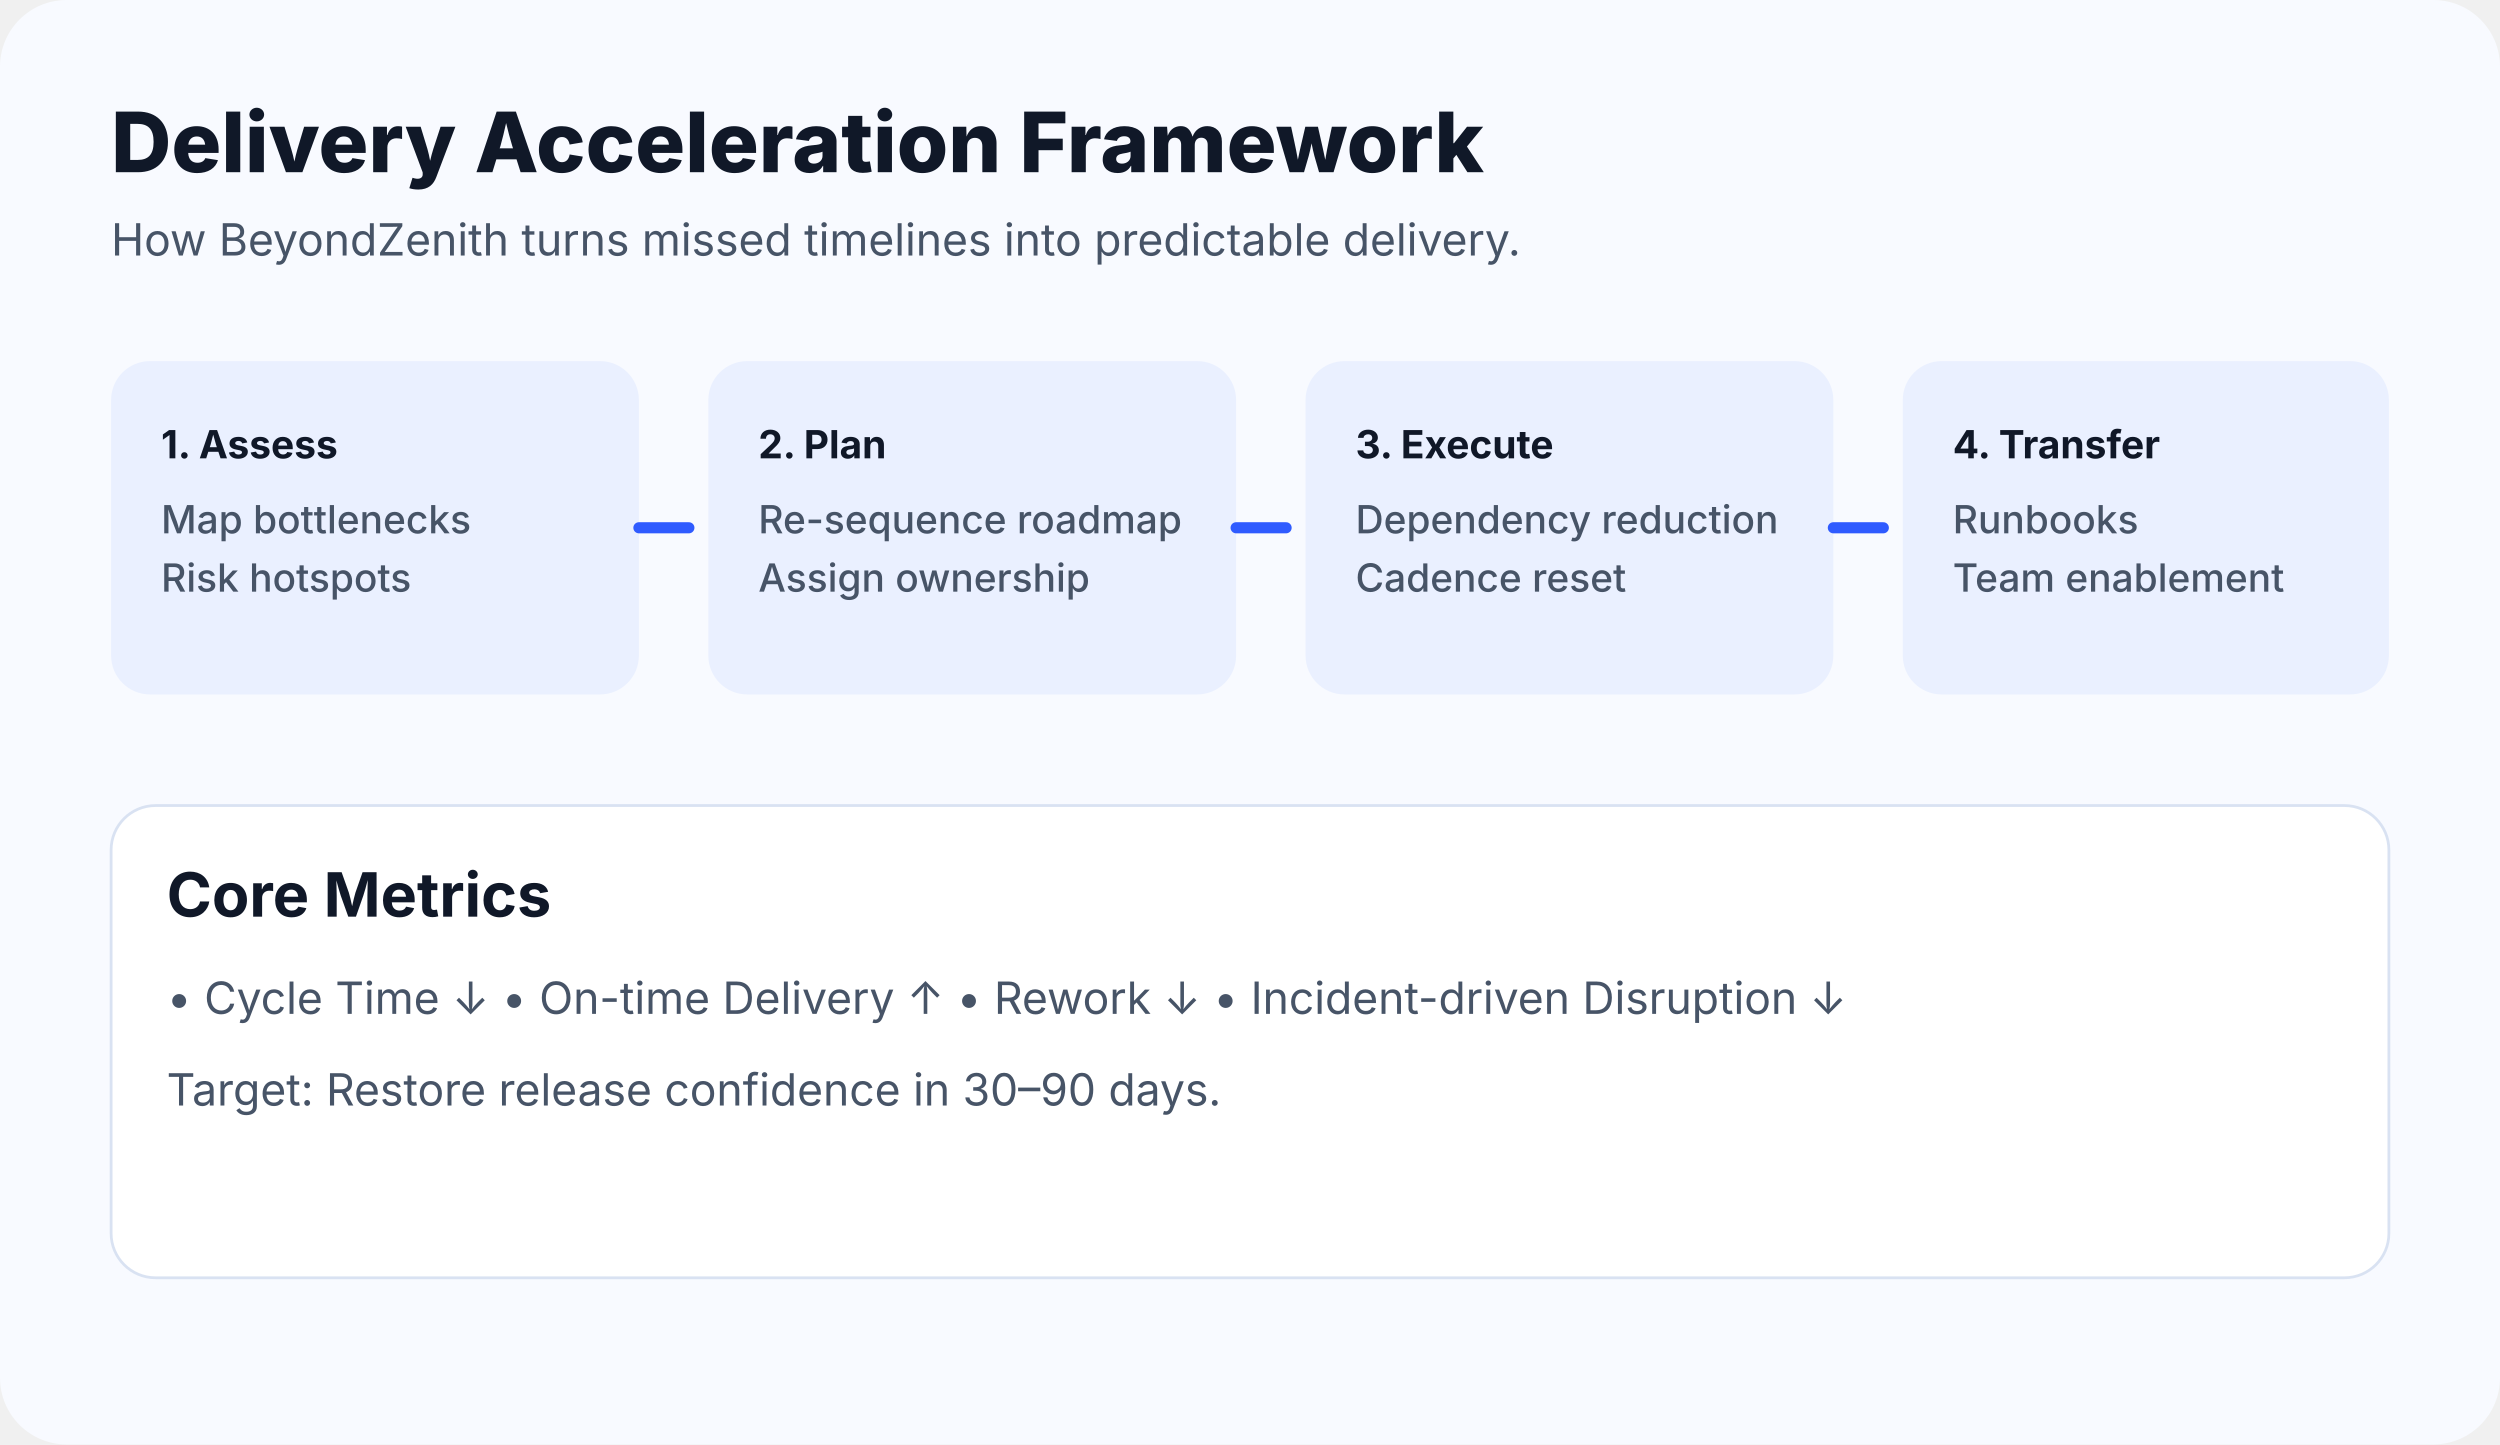
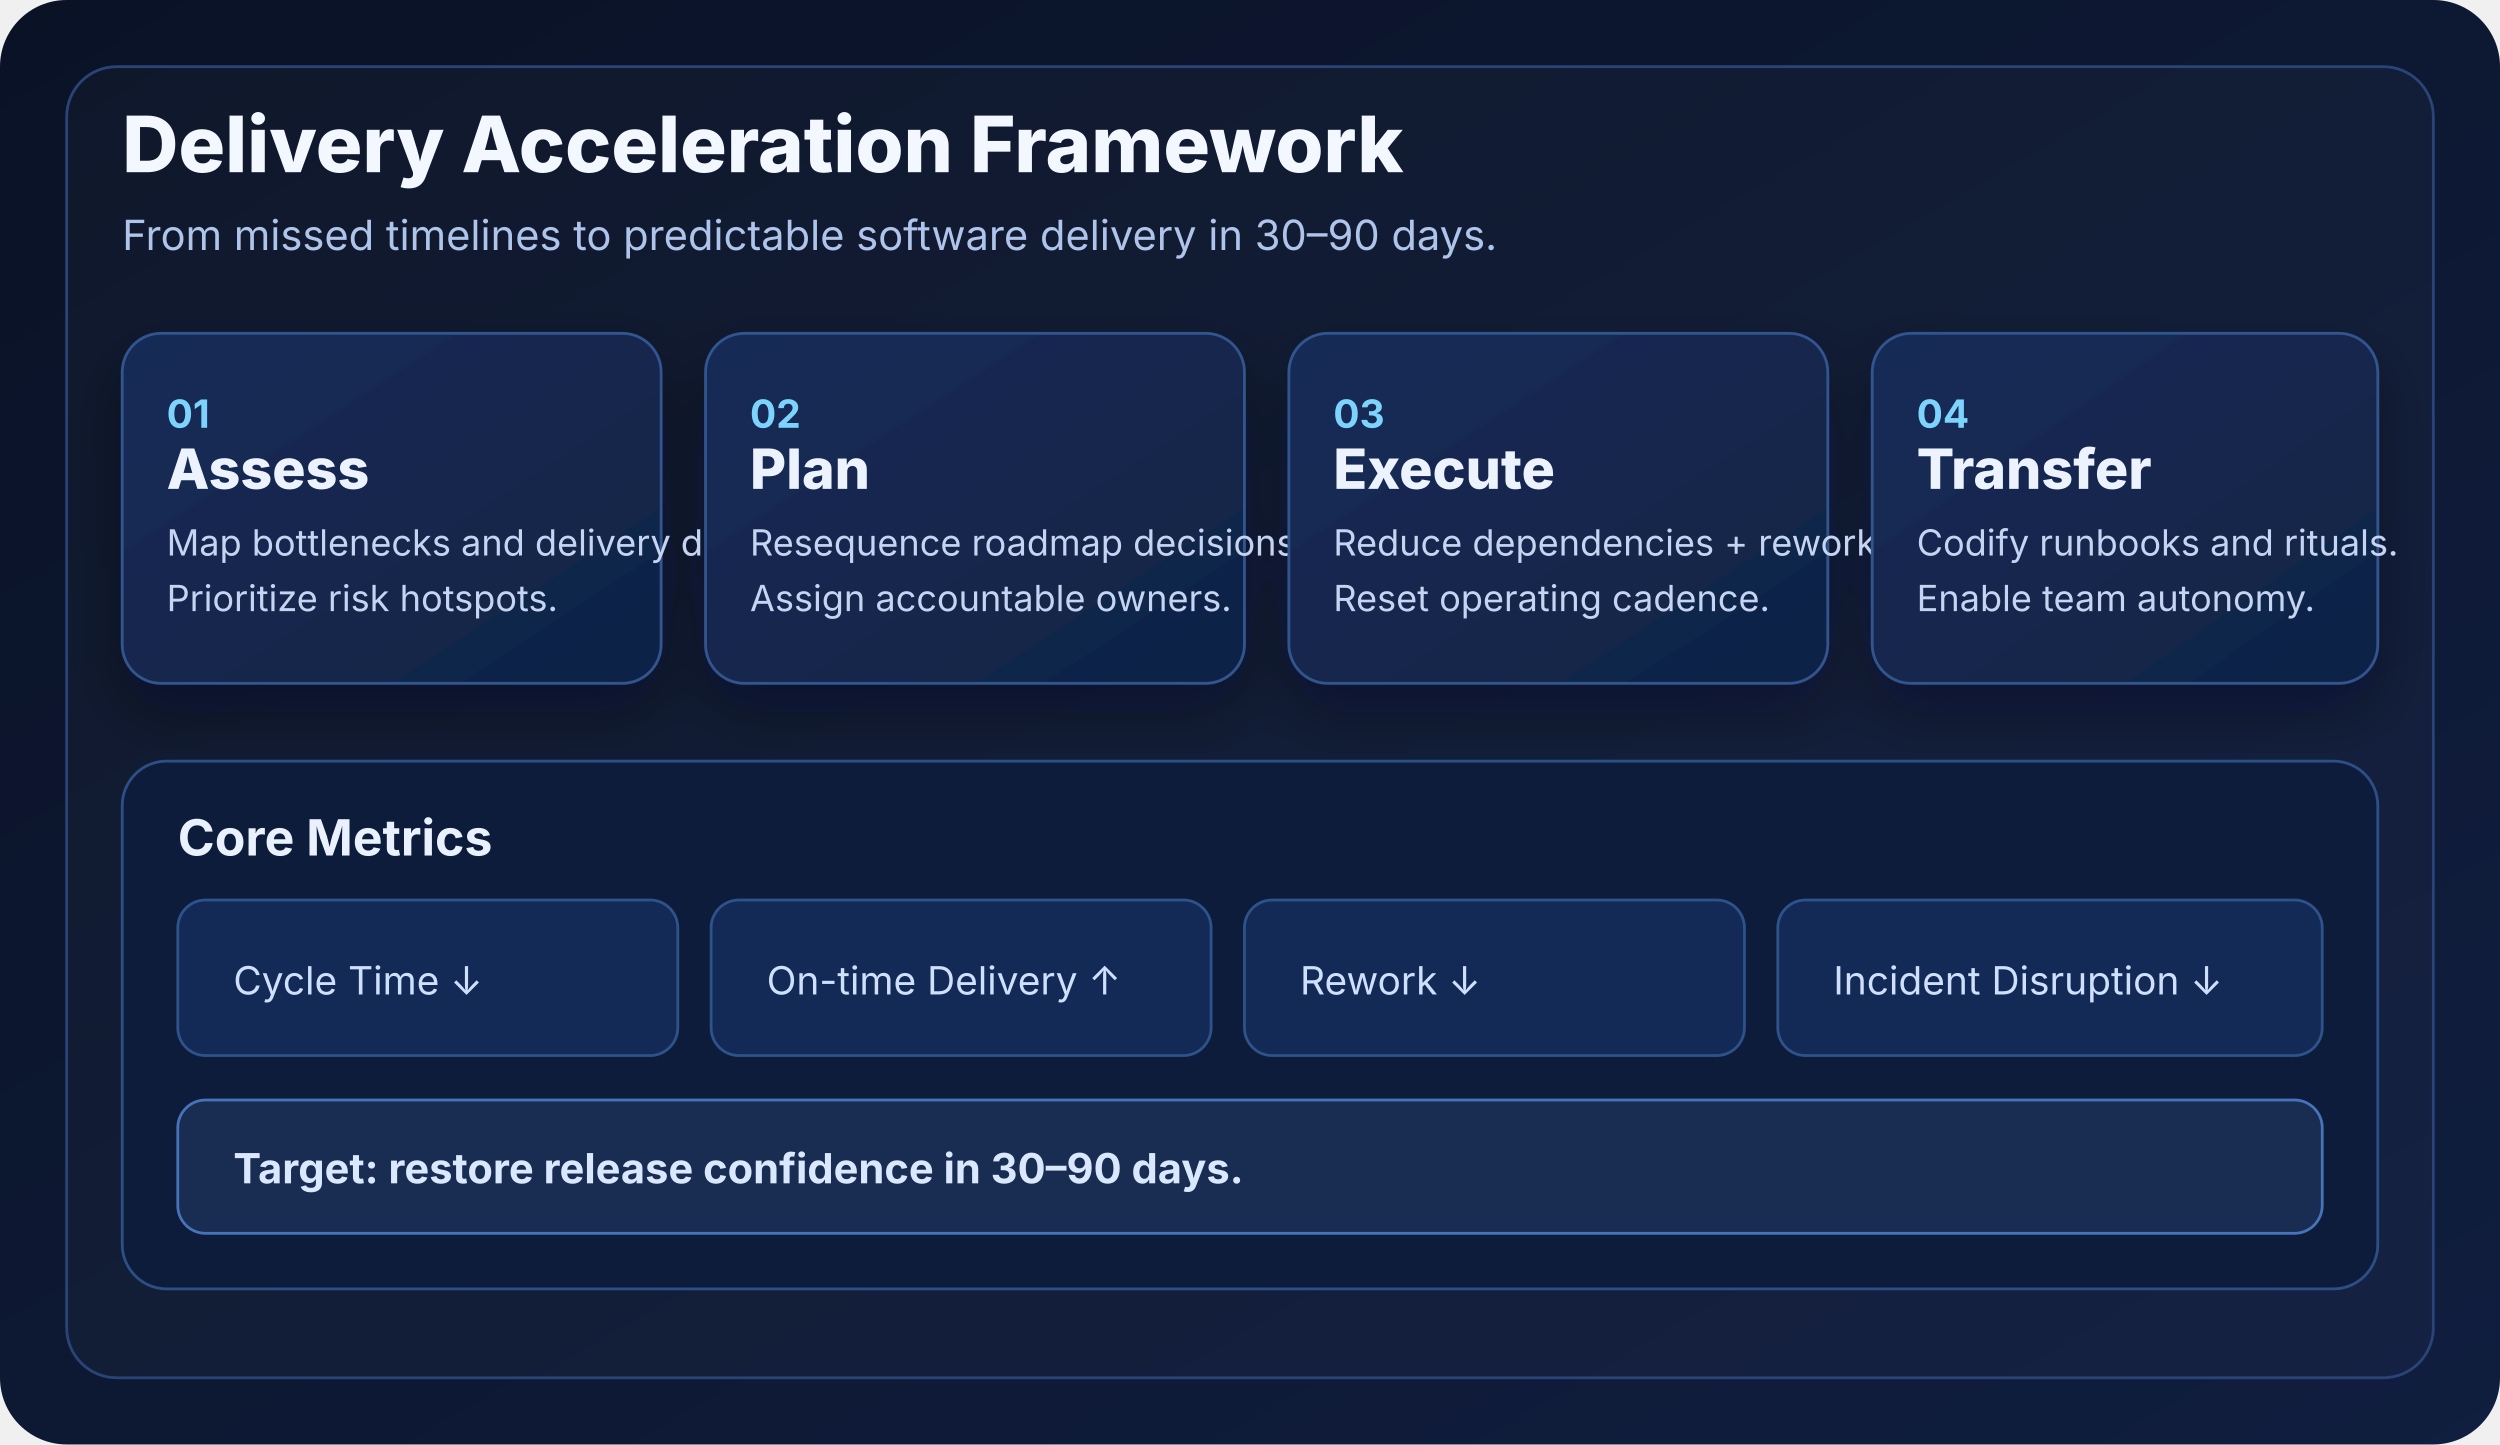
- <svg xmlns="http://www.w3.org/2000/svg" width="900" height="520" viewBox="0 0 900 520" fill="none">
-   <rect width="900" height="520" rx="24" fill="#F8FAFF" />
-   <text x="40" y="62" font-family="Inter, Arial" font-size="30" font-weight="800" fill="#101828">Delivery Acceleration Framework</text>
-   <text x="40" y="92" font-family="Inter, Arial" font-size="16" fill="#475467">How BeyondZenith turns missed timelines into predictable delivery.</text>
-   <g font-family="Inter, Arial" font-size="14" fill="#101828" font-weight="700">
-     <rect x="40" y="130" width="190" height="120" rx="14" fill="#EAF0FF" />
-     <text x="58" y="165">1. Assess</text>
-     <text x="58" y="192" font-weight="500" fill="#475467">Map bottlenecks</text>
-     <text x="58" y="213" font-weight="500" fill="#475467">Risk hotspots</text>
-     <rect x="255" y="130" width="190" height="120" rx="14" fill="#EAF0FF" />
-     <text x="273" y="165">2. Plan</text>
-     <text x="273" y="192" font-weight="500" fill="#475467">Re-sequence roadmap</text>
-     <text x="273" y="213" font-weight="500" fill="#475467">Assign ownership</text>
-     <rect x="470" y="130" width="190" height="120" rx="14" fill="#EAF0FF" />
-     <text x="488" y="165">3. Execute</text>
-     <text x="488" y="192" font-weight="500" fill="#475467">Dependency reduction</text>
-     <text x="488" y="213" font-weight="500" fill="#475467">Cadence reset</text>
-     <rect x="685" y="130" width="175" height="120" rx="14" fill="#EAF0FF" />
-     <text x="703" y="165">4. Transfer</text>
-     <text x="703" y="192" font-weight="500" fill="#475467">Runbooks</text>
-     <text x="703" y="213" font-weight="500" fill="#475467">Team enablement</text>
+ <svg xmlns="http://www.w3.org/2000/svg" width="900" height="520" viewBox="0 0 900 520" fill="none" role="img" aria-label="Delivery acceleration framework infographic">
+   <defs>
+     <linearGradient id="bg" x1="0" y1="0" x2="1" y2="1">
+       <stop offset="0%" stop-color="#0A1226" />
+       <stop offset="100%" stop-color="#101E3F" />
+     </linearGradient>
+     <linearGradient id="card" x1="0" y1="0" x2="1" y2="1">
+       <stop offset="0%" stop-color="#132B57" />
+       <stop offset="100%" stop-color="#112345" />
+     </linearGradient>
+     <linearGradient id="accent" x1="0" y1="0" x2="1" y2="0">
+       <stop offset="0%" stop-color="#6EA3FF" />
+       <stop offset="100%" stop-color="#7DD3FC" />
+     </linearGradient>
+     <filter id="soft" x="-20%" y="-20%" width="140%" height="140%">
+       <feDropShadow dx="0" dy="10" stdDeviation="10" flood-color="#050A16" flood-opacity="0.35" />
+     </filter>
+   </defs>
+   <rect width="900" height="520" rx="24" fill="url(#bg)" />
+   <rect x="24" y="24" width="852" height="472" rx="18" fill="rgba(255,255,255,.02)" stroke="#2A4478" />
+   <text x="44" y="62" font-family="Inter, Arial" font-size="28" font-weight="800" fill="#F3F7FF">Delivery Acceleration Framework</text>
+   <text x="44" y="90" font-family="Inter, Arial" font-size="15" fill="#AFC4EA">From missed timelines to predictable software delivery in 30–90 days.</text>
+   <g font-family="Inter, Arial" filter="url(#soft)">
+     <rect x="44" y="120" width="194" height="126" rx="14" fill="url(#card)" stroke="#32558F" />
+     <text x="60" y="154" font-size="14" font-weight="700" fill="#7DD3FC">01</text>
+     <text x="60" y="176" font-size="20" font-weight="800" fill="#ECF3FF">Assess</text>
+     <text x="60" y="200" font-size="13" fill="#C4D4F1">Map bottlenecks and delivery drag.</text>
+     <text x="60" y="220" font-size="13" fill="#C4D4F1">Prioritize risk hotspots.</text>
+     <rect x="254" y="120" width="194" height="126" rx="14" fill="url(#card)" stroke="#32558F" />
+     <text x="270" y="154" font-size="14" font-weight="700" fill="#7DD3FC">02</text>
+     <text x="270" y="176" font-size="20" font-weight="800" fill="#ECF3FF">Plan</text>
+     <text x="270" y="200" font-size="13" fill="#C4D4F1">Resequence roadmap decisions.</text>
+     <text x="270" y="220" font-size="13" fill="#C4D4F1">Assign accountable owners.</text>
+     <rect x="464" y="120" width="194" height="126" rx="14" fill="url(#card)" stroke="#32558F" />
+     <text x="480" y="154" font-size="14" font-weight="700" fill="#7DD3FC">03</text>
+     <text x="480" y="176" font-size="20" font-weight="800" fill="#ECF3FF">Execute</text>
+     <text x="480" y="200" font-size="13" fill="#C4D4F1">Reduce dependencies + rework.</text>
+     <text x="480" y="220" font-size="13" fill="#C4D4F1">Reset operating cadence.</text>
+     <rect x="674" y="120" width="182" height="126" rx="14" fill="url(#card)" stroke="#32558F" />
+     <text x="690" y="154" font-size="14" font-weight="700" fill="#7DD3FC">04</text>
+     <text x="690" y="176" font-size="20" font-weight="800" fill="#ECF3FF">Transfer</text>
+     <text x="690" y="200" font-size="13" fill="#C4D4F1">Codify runbooks and rituals.</text>
+     <text x="690" y="220" font-size="13" fill="#C4D4F1">Enable team autonomy.</text>
  </g>
-   <path d="M230 190H248M445 190H463M660 190H678" stroke="#2F5BFF" stroke-width="4" stroke-linecap="round" />
-   <rect x="40" y="290" width="820" height="170" rx="16" fill="#FFFFFF" stroke="#D9E2F2" />
-   <text x="60" y="330" font-family="Inter, Arial" font-size="22" font-weight="700" fill="#101828">Core Metrics</text>
-   <text x="60" y="365" font-family="Inter, Arial" font-size="16" fill="#475467">• Cycle Time ↓    • On-time Delivery ↑    • Rework ↓    • Incident-driven Disruption ↓</text>
-   <text x="60" y="398" font-family="Inter, Arial" font-size="16" fill="#475467">Target: Restore release confidence in 30–90 days.</text>
+   <path d="M238 183h10m6 0h10m184 0h10m6 0h10m184 0h10m6 0h10" stroke="url(#accent)" stroke-width="4" stroke-linecap="round" />
+   <rect x="44" y="274" width="812" height="190" rx="16" fill="#0E1C3B" stroke="#2D4F87" />
+   <text x="64" y="308" font-family="Inter, Arial" font-size="18" font-weight="700" fill="#E9F1FF">Core Metrics</text>
+   <g font-family="Inter, Arial">
+     <rect x="64" y="324" width="180" height="56" rx="10" fill="#132A56" stroke="#2E528A" />
+     <text x="84" y="358" font-size="14" fill="#CFE0FF">Cycle Time ↓</text>
+     <rect x="256" y="324" width="180" height="56" rx="10" fill="#132A56" stroke="#2E528A" />
+     <text x="276" y="358" font-size="14" fill="#CFE0FF">On-time Delivery ↑</text>
+     <rect x="448" y="324" width="180" height="56" rx="10" fill="#132A56" stroke="#2E528A" />
+     <text x="468" y="358" font-size="14" fill="#CFE0FF">Rework ↓</text>
+     <rect x="640" y="324" width="196" height="56" rx="10" fill="#132A56" stroke="#2E528A" />
+     <text x="660" y="358" font-size="14" fill="#CFE0FF">Incident Disruption ↓</text>
+   </g>
+   <rect x="64" y="396" width="772" height="48" rx="10" fill="rgba(110,163,255,.12)" stroke="#4673B9" />
+   <text x="84" y="426" font-family="Inter, Arial" font-size="15" font-weight="700" fill="#D9E8FF">Target: restore release confidence in 30–90 days.</text>
</svg>
